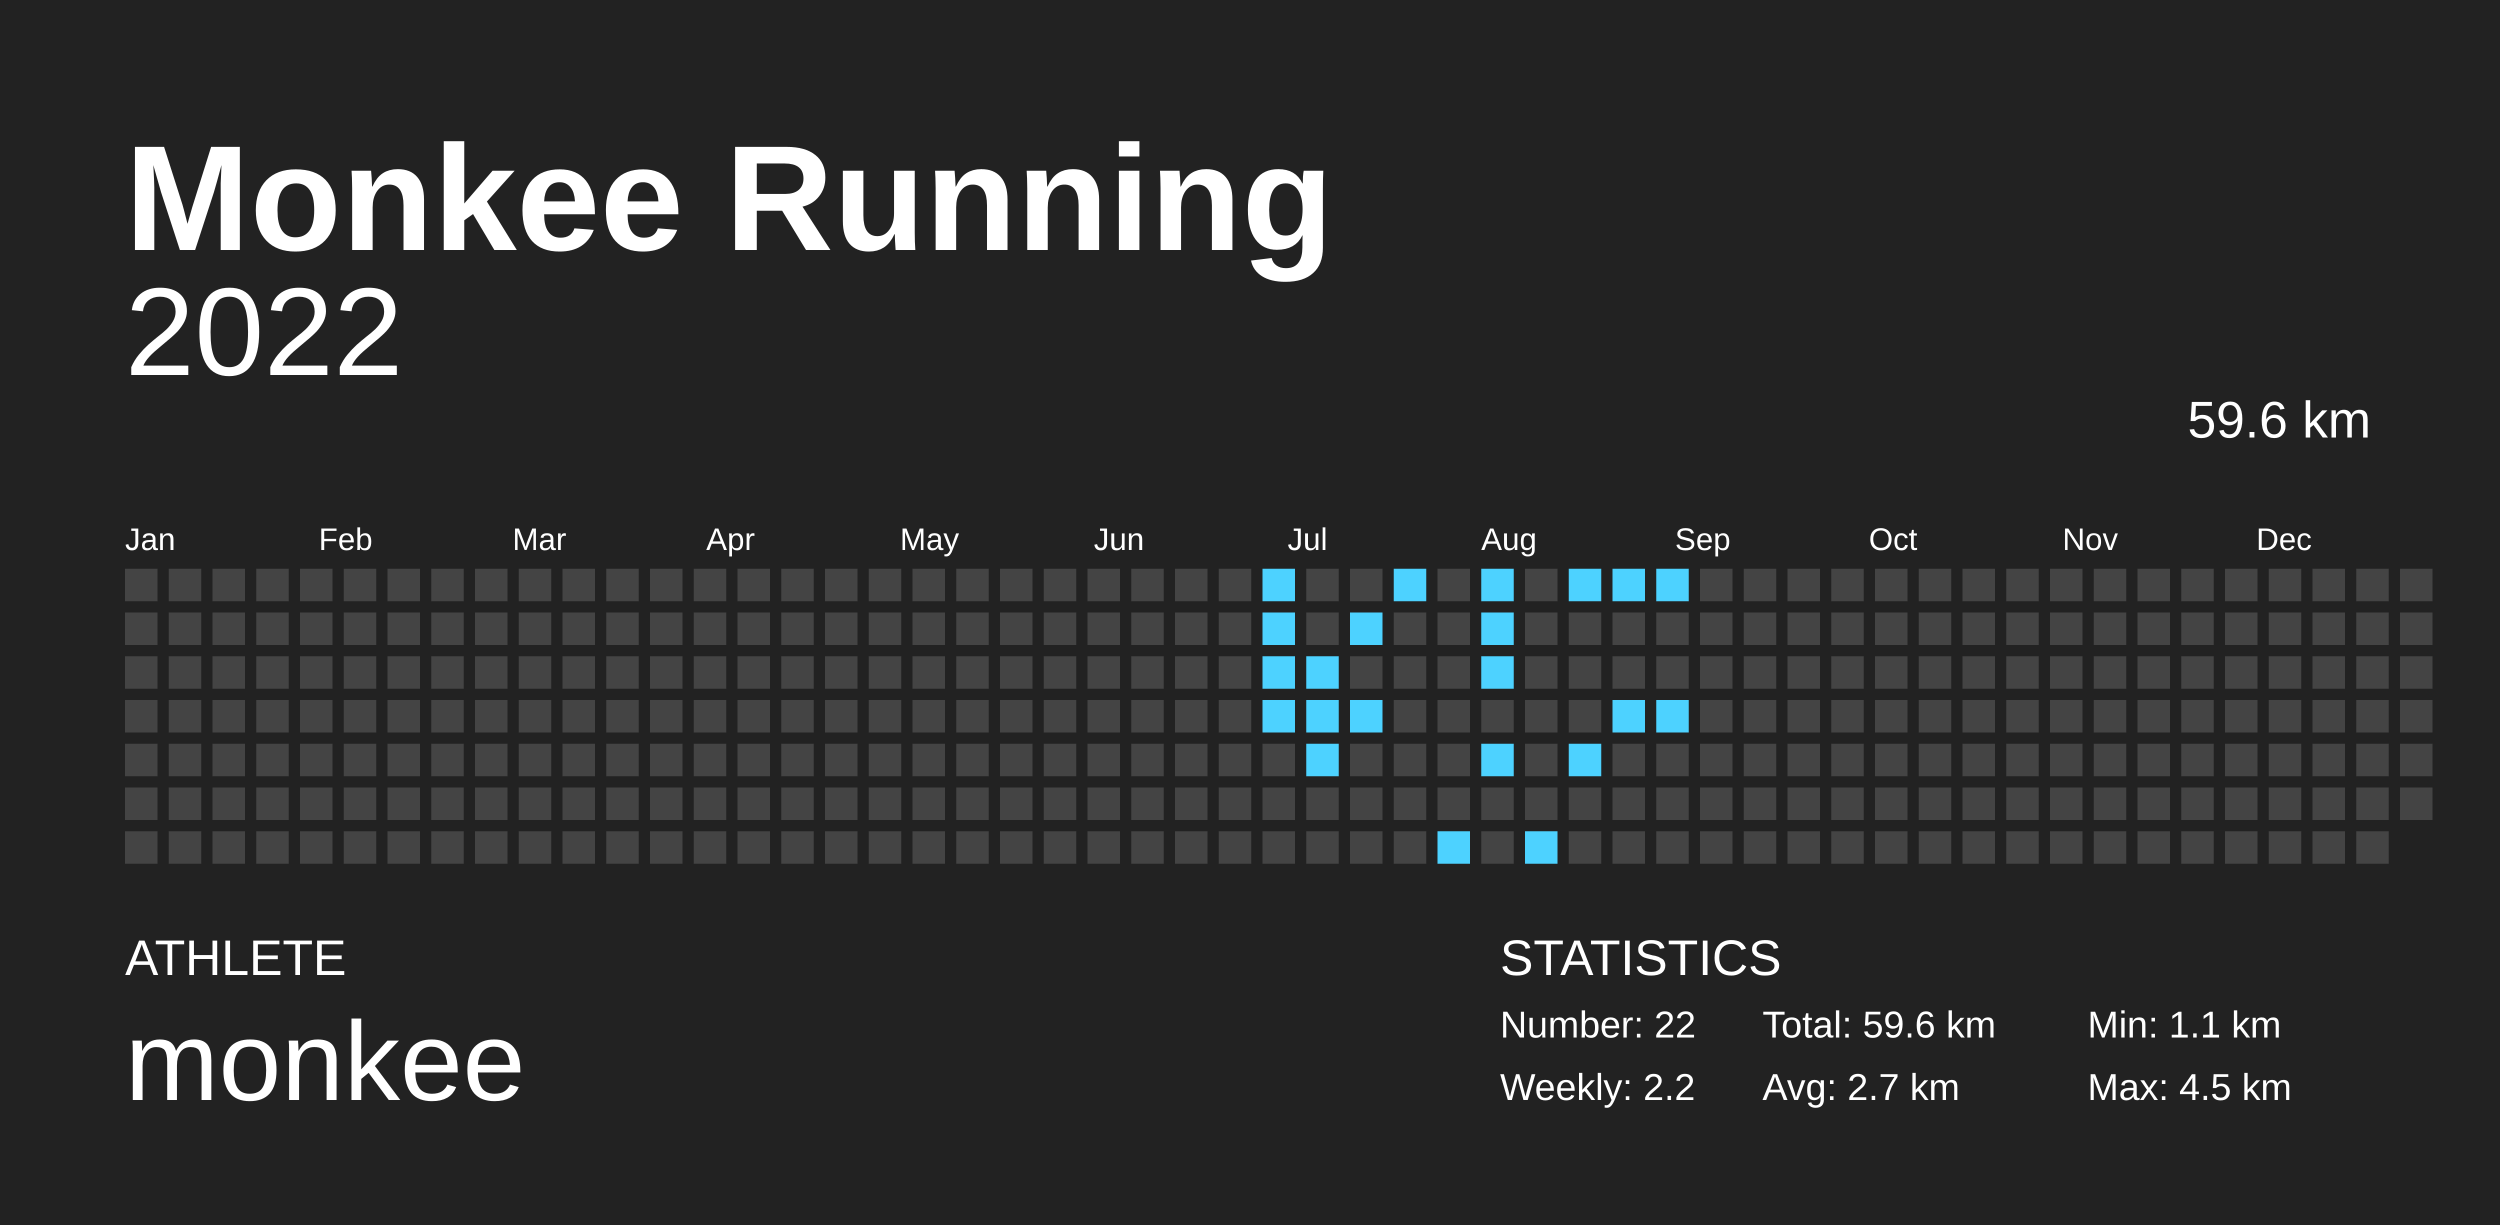
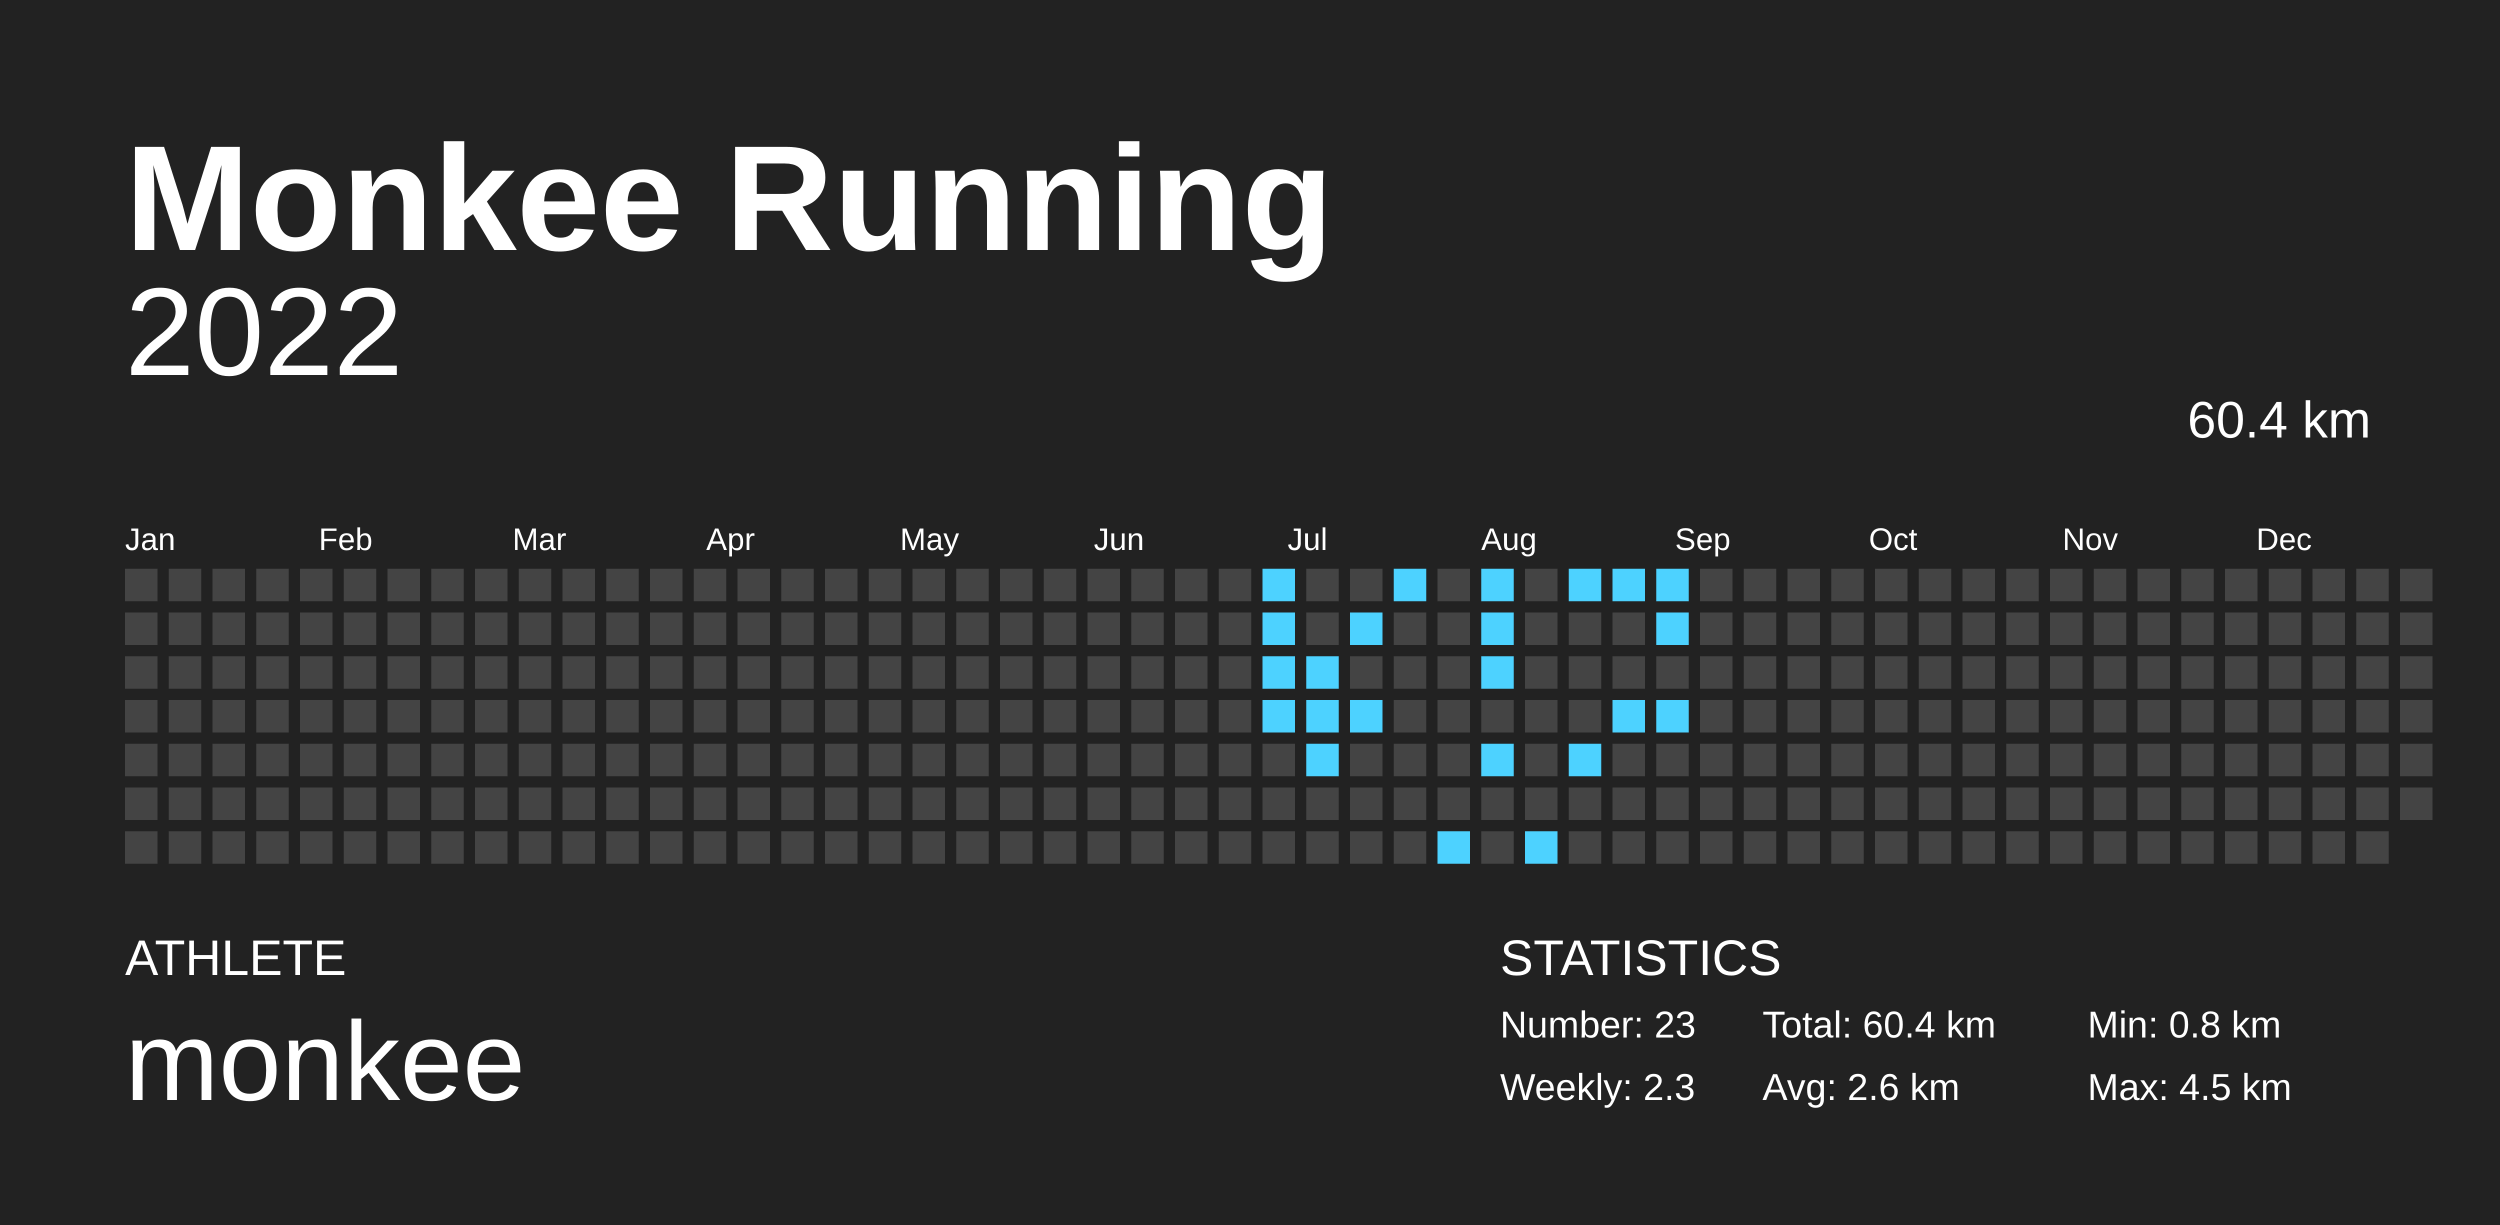
<svg xmlns="http://www.w3.org/2000/svg" baseProfile="full" height="98mm" version="1.1" viewBox="0,0,200,98" width="200mm">
  <defs />
  <rect fill="#222222" height="98" width="200" x="0" y="0" />
  <text fill="#FFFFFF" style="font-size:12px; font-family:Arial; font-weight:bold;" x="10" y="20">Monkee Running</text>
  <text fill="#FFFFFF" style="font-size:4px; font-family:Arial" x="10" y="78">ATHLETE</text>
  <text fill="#FFFFFF" style="font-size:9px; font-family:Arial" x="10" y="88">monkee</text>
  <text fill="#FFFFFF" style="font-size:4px; font-family:Arial" x="120" y="78">STATISTICS</text>
-   <text fill="#FFFFFF" style="font-size:3px; font-family:Arial" x="120" y="83">Number: 22</text>
-   <text fill="#FFFFFF" style="font-size:3px; font-family:Arial" x="120" y="88">Weekly: 2.2</text>
-   <text fill="#FFFFFF" style="font-size:3px; font-family:Arial" x="141" y="83">Total: 59.6 km</text>
-   <text fill="#FFFFFF" style="font-size:3px; font-family:Arial" x="141" y="88">Avg: 2.7 km</text>
-   <text fill="#FFFFFF" style="font-size:3px; font-family:Arial" x="167" y="83">Min: 1.1 km</text>
+   <text fill="#FFFFFF" style="font-size:3px; font-family:Arial" x="120" y="83">Number: 23</text>
+   <text fill="#FFFFFF" style="font-size:3px; font-family:Arial" x="120" y="88">Weekly: 2.3</text>
+   <text fill="#FFFFFF" style="font-size:3px; font-family:Arial" x="141" y="83">Total: 60.4 km</text>
+   <text fill="#FFFFFF" style="font-size:3px; font-family:Arial" x="141" y="88">Avg: 2.6 km</text>
+   <text fill="#FFFFFF" style="font-size:3px; font-family:Arial" x="167" y="83">Min: 0.8 km</text>
  <text fill="#FFFFFF" style="font-size:3px; font-family:Arial" x="167" y="88">Max: 4.5 km</text>
  <text alignment-baseline="hanging" fill="#FFFFFF" style="font-size:10.0px; font-family:Arial;" x="10" y="30">2022</text>
-   <text alignment-baseline="hanging" fill="#FFFFFF" style="font-size:4.125px; font-family:Arial;" x="175" y="35">59.6 km</text>
+   <text alignment-baseline="hanging" fill="#FFFFFF" style="font-size:4.125px; font-family:Arial;" x="175" y="35">60.4 km</text>
  <text fill="#FFFFFF" style="font-size:2.5px; font-family:Arial" x="10.0" y="44">Jan</text>
  <text fill="#FFFFFF" style="font-size:2.5px; font-family:Arial" x="25.5" y="44">Feb</text>
  <text fill="#FFFFFF" style="font-size:2.5px; font-family:Arial" x="41.0" y="44">Mar</text>
  <text fill="#FFFFFF" style="font-size:2.5px; font-family:Arial" x="56.5" y="44">Apr</text>
  <text fill="#FFFFFF" style="font-size:2.5px; font-family:Arial" x="72.0" y="44">May</text>
  <text fill="#FFFFFF" style="font-size:2.5px; font-family:Arial" x="87.5" y="44">Jun</text>
  <text fill="#FFFFFF" style="font-size:2.5px; font-family:Arial" x="103.0" y="44">Jul</text>
  <text fill="#FFFFFF" style="font-size:2.5px; font-family:Arial" x="118.5" y="44">Aug</text>
  <text fill="#FFFFFF" style="font-size:2.5px; font-family:Arial" x="134.0" y="44">Sep</text>
  <text fill="#FFFFFF" style="font-size:2.5px; font-family:Arial" x="149.5" y="44">Oct</text>
  <text fill="#FFFFFF" style="font-size:2.5px; font-family:Arial" x="165.0" y="44">Nov</text>
  <text fill="#FFFFFF" style="font-size:2.5px; font-family:Arial" x="180.5" y="44">Dec</text>
  <rect fill="#444444" height="2.6" width="2.6" x="10.0" y="45.5" />
  <rect fill="#444444" height="2.6" width="2.6" x="10.0" y="49.0" />
  <rect fill="#444444" height="2.6" width="2.6" x="10.0" y="52.5" />
  <rect fill="#444444" height="2.6" width="2.6" x="10.0" y="56.0" />
  <rect fill="#444444" height="2.6" width="2.6" x="10.0" y="59.5" />
  <rect fill="#444444" height="2.6" width="2.6" x="10.0" y="63.0" />
  <rect fill="#444444" height="2.6" width="2.6" x="10.0" y="66.5" />
  <rect fill="#444444" height="2.6" width="2.6" x="13.5" y="45.5" />
  <rect fill="#444444" height="2.6" width="2.6" x="13.5" y="49.0" />
  <rect fill="#444444" height="2.6" width="2.6" x="13.5" y="52.5" />
  <rect fill="#444444" height="2.6" width="2.6" x="13.5" y="56.0" />
  <rect fill="#444444" height="2.6" width="2.6" x="13.5" y="59.5" />
  <rect fill="#444444" height="2.6" width="2.6" x="13.5" y="63.0" />
  <rect fill="#444444" height="2.6" width="2.6" x="13.5" y="66.5" />
  <rect fill="#444444" height="2.6" width="2.6" x="17.0" y="45.5" />
  <rect fill="#444444" height="2.6" width="2.6" x="17.0" y="49.0" />
  <rect fill="#444444" height="2.6" width="2.6" x="17.0" y="52.5" />
  <rect fill="#444444" height="2.6" width="2.6" x="17.0" y="56.0" />
  <rect fill="#444444" height="2.6" width="2.6" x="17.0" y="59.5" />
  <rect fill="#444444" height="2.6" width="2.6" x="17.0" y="63.0" />
  <rect fill="#444444" height="2.6" width="2.6" x="17.0" y="66.5" />
  <rect fill="#444444" height="2.6" width="2.6" x="20.5" y="45.5" />
  <rect fill="#444444" height="2.6" width="2.6" x="20.5" y="49.0" />
  <rect fill="#444444" height="2.6" width="2.6" x="20.5" y="52.5" />
  <rect fill="#444444" height="2.6" width="2.6" x="20.5" y="56.0" />
  <rect fill="#444444" height="2.6" width="2.6" x="20.5" y="59.5" />
  <rect fill="#444444" height="2.6" width="2.6" x="20.5" y="63.0" />
  <rect fill="#444444" height="2.6" width="2.6" x="20.5" y="66.5" />
  <rect fill="#444444" height="2.6" width="2.6" x="24.0" y="45.5" />
  <rect fill="#444444" height="2.6" width="2.6" x="24.0" y="49.0" />
  <rect fill="#444444" height="2.6" width="2.6" x="24.0" y="52.5" />
  <rect fill="#444444" height="2.6" width="2.6" x="24.0" y="56.0" />
  <rect fill="#444444" height="2.6" width="2.6" x="24.0" y="59.5" />
  <rect fill="#444444" height="2.6" width="2.6" x="24.0" y="63.0" />
  <rect fill="#444444" height="2.6" width="2.6" x="24.0" y="66.5" />
  <rect fill="#444444" height="2.6" width="2.6" x="27.5" y="45.5" />
  <rect fill="#444444" height="2.6" width="2.6" x="27.5" y="49.0" />
  <rect fill="#444444" height="2.6" width="2.6" x="27.5" y="52.5" />
  <rect fill="#444444" height="2.6" width="2.6" x="27.5" y="56.0" />
  <rect fill="#444444" height="2.6" width="2.6" x="27.5" y="59.5" />
  <rect fill="#444444" height="2.6" width="2.6" x="27.5" y="63.0" />
  <rect fill="#444444" height="2.6" width="2.6" x="27.5" y="66.5" />
  <rect fill="#444444" height="2.6" width="2.6" x="31.0" y="45.5" />
  <rect fill="#444444" height="2.6" width="2.6" x="31.0" y="49.0" />
  <rect fill="#444444" height="2.6" width="2.6" x="31.0" y="52.5" />
  <rect fill="#444444" height="2.6" width="2.6" x="31.0" y="56.0" />
  <rect fill="#444444" height="2.6" width="2.6" x="31.0" y="59.5" />
  <rect fill="#444444" height="2.6" width="2.6" x="31.0" y="63.0" />
  <rect fill="#444444" height="2.6" width="2.6" x="31.0" y="66.5" />
  <rect fill="#444444" height="2.6" width="2.6" x="34.5" y="45.5" />
  <rect fill="#444444" height="2.6" width="2.6" x="34.5" y="49.0" />
  <rect fill="#444444" height="2.6" width="2.6" x="34.5" y="52.5" />
  <rect fill="#444444" height="2.6" width="2.6" x="34.5" y="56.0" />
  <rect fill="#444444" height="2.6" width="2.6" x="34.5" y="59.5" />
  <rect fill="#444444" height="2.6" width="2.6" x="34.5" y="63.0" />
  <rect fill="#444444" height="2.6" width="2.6" x="34.5" y="66.5" />
  <rect fill="#444444" height="2.6" width="2.6" x="38.0" y="45.5" />
  <rect fill="#444444" height="2.6" width="2.6" x="38.0" y="49.0" />
  <rect fill="#444444" height="2.6" width="2.6" x="38.0" y="52.5" />
  <rect fill="#444444" height="2.6" width="2.6" x="38.0" y="56.0" />
  <rect fill="#444444" height="2.6" width="2.6" x="38.0" y="59.5" />
  <rect fill="#444444" height="2.6" width="2.6" x="38.0" y="63.0" />
  <rect fill="#444444" height="2.6" width="2.6" x="38.0" y="66.5" />
  <rect fill="#444444" height="2.6" width="2.6" x="41.5" y="45.5" />
  <rect fill="#444444" height="2.6" width="2.6" x="41.5" y="49.0" />
  <rect fill="#444444" height="2.6" width="2.6" x="41.5" y="52.5" />
  <rect fill="#444444" height="2.6" width="2.6" x="41.5" y="56.0" />
  <rect fill="#444444" height="2.6" width="2.6" x="41.5" y="59.5" />
  <rect fill="#444444" height="2.6" width="2.6" x="41.5" y="63.0" />
  <rect fill="#444444" height="2.6" width="2.6" x="41.5" y="66.5" />
  <rect fill="#444444" height="2.6" width="2.6" x="45.0" y="45.5" />
  <rect fill="#444444" height="2.6" width="2.6" x="45.0" y="49.0" />
  <rect fill="#444444" height="2.6" width="2.6" x="45.0" y="52.5" />
  <rect fill="#444444" height="2.6" width="2.6" x="45.0" y="56.0" />
  <rect fill="#444444" height="2.6" width="2.6" x="45.0" y="59.5" />
  <rect fill="#444444" height="2.6" width="2.6" x="45.0" y="63.0" />
  <rect fill="#444444" height="2.6" width="2.6" x="45.0" y="66.5" />
  <rect fill="#444444" height="2.6" width="2.6" x="48.5" y="45.5" />
  <rect fill="#444444" height="2.6" width="2.6" x="48.5" y="49.0" />
  <rect fill="#444444" height="2.6" width="2.6" x="48.5" y="52.5" />
  <rect fill="#444444" height="2.6" width="2.6" x="48.5" y="56.0" />
  <rect fill="#444444" height="2.6" width="2.6" x="48.5" y="59.5" />
  <rect fill="#444444" height="2.6" width="2.6" x="48.5" y="63.0" />
  <rect fill="#444444" height="2.6" width="2.6" x="48.5" y="66.5" />
  <rect fill="#444444" height="2.6" width="2.6" x="52.0" y="45.5" />
  <rect fill="#444444" height="2.6" width="2.6" x="52.0" y="49.0" />
  <rect fill="#444444" height="2.6" width="2.6" x="52.0" y="52.5" />
  <rect fill="#444444" height="2.6" width="2.6" x="52.0" y="56.0" />
  <rect fill="#444444" height="2.6" width="2.6" x="52.0" y="59.5" />
  <rect fill="#444444" height="2.6" width="2.6" x="52.0" y="63.0" />
  <rect fill="#444444" height="2.6" width="2.6" x="52.0" y="66.5" />
  <rect fill="#444444" height="2.6" width="2.6" x="55.5" y="45.5" />
  <rect fill="#444444" height="2.6" width="2.6" x="55.5" y="49.0" />
  <rect fill="#444444" height="2.6" width="2.6" x="55.5" y="52.5" />
  <rect fill="#444444" height="2.6" width="2.6" x="55.5" y="56.0" />
  <rect fill="#444444" height="2.6" width="2.6" x="55.5" y="59.5" />
  <rect fill="#444444" height="2.6" width="2.6" x="55.5" y="63.0" />
  <rect fill="#444444" height="2.6" width="2.6" x="55.5" y="66.5" />
  <rect fill="#444444" height="2.6" width="2.6" x="59.0" y="45.5" />
  <rect fill="#444444" height="2.6" width="2.6" x="59.0" y="49.0" />
  <rect fill="#444444" height="2.6" width="2.6" x="59.0" y="52.5" />
  <rect fill="#444444" height="2.6" width="2.6" x="59.0" y="56.0" />
  <rect fill="#444444" height="2.6" width="2.6" x="59.0" y="59.5" />
  <rect fill="#444444" height="2.6" width="2.6" x="59.0" y="63.0" />
  <rect fill="#444444" height="2.6" width="2.6" x="59.0" y="66.5" />
  <rect fill="#444444" height="2.6" width="2.6" x="62.5" y="45.5" />
  <rect fill="#444444" height="2.6" width="2.6" x="62.5" y="49.0" />
  <rect fill="#444444" height="2.6" width="2.6" x="62.5" y="52.5" />
  <rect fill="#444444" height="2.6" width="2.6" x="62.5" y="56.0" />
  <rect fill="#444444" height="2.6" width="2.6" x="62.5" y="59.5" />
  <rect fill="#444444" height="2.6" width="2.6" x="62.5" y="63.0" />
  <rect fill="#444444" height="2.6" width="2.6" x="62.5" y="66.5" />
  <rect fill="#444444" height="2.6" width="2.6" x="66.0" y="45.5" />
  <rect fill="#444444" height="2.6" width="2.6" x="66.0" y="49.0" />
  <rect fill="#444444" height="2.6" width="2.6" x="66.0" y="52.5" />
  <rect fill="#444444" height="2.6" width="2.6" x="66.0" y="56.0" />
  <rect fill="#444444" height="2.6" width="2.6" x="66.0" y="59.5" />
  <rect fill="#444444" height="2.6" width="2.6" x="66.0" y="63.0" />
  <rect fill="#444444" height="2.6" width="2.6" x="66.0" y="66.5" />
  <rect fill="#444444" height="2.6" width="2.6" x="69.5" y="45.5" />
  <rect fill="#444444" height="2.6" width="2.6" x="69.5" y="49.0" />
  <rect fill="#444444" height="2.6" width="2.6" x="69.5" y="52.5" />
  <rect fill="#444444" height="2.6" width="2.6" x="69.5" y="56.0" />
  <rect fill="#444444" height="2.6" width="2.6" x="69.5" y="59.5" />
  <rect fill="#444444" height="2.6" width="2.6" x="69.5" y="63.0" />
  <rect fill="#444444" height="2.6" width="2.6" x="69.5" y="66.5" />
  <rect fill="#444444" height="2.6" width="2.6" x="73.0" y="45.5" />
  <rect fill="#444444" height="2.6" width="2.6" x="73.0" y="49.0" />
  <rect fill="#444444" height="2.6" width="2.6" x="73.0" y="52.5" />
  <rect fill="#444444" height="2.6" width="2.6" x="73.0" y="56.0" />
  <rect fill="#444444" height="2.6" width="2.6" x="73.0" y="59.5" />
  <rect fill="#444444" height="2.6" width="2.6" x="73.0" y="63.0" />
  <rect fill="#444444" height="2.6" width="2.6" x="73.0" y="66.5" />
  <rect fill="#444444" height="2.6" width="2.6" x="76.5" y="45.5" />
  <rect fill="#444444" height="2.6" width="2.6" x="76.5" y="49.0" />
  <rect fill="#444444" height="2.6" width="2.6" x="76.5" y="52.5" />
  <rect fill="#444444" height="2.6" width="2.6" x="76.5" y="56.0" />
  <rect fill="#444444" height="2.6" width="2.6" x="76.5" y="59.5" />
  <rect fill="#444444" height="2.6" width="2.6" x="76.5" y="63.0" />
  <rect fill="#444444" height="2.6" width="2.6" x="76.5" y="66.5" />
  <rect fill="#444444" height="2.6" width="2.6" x="80.0" y="45.5" />
  <rect fill="#444444" height="2.6" width="2.6" x="80.0" y="49.0" />
  <rect fill="#444444" height="2.6" width="2.6" x="80.0" y="52.5" />
  <rect fill="#444444" height="2.6" width="2.6" x="80.0" y="56.0" />
  <rect fill="#444444" height="2.6" width="2.6" x="80.0" y="59.5" />
  <rect fill="#444444" height="2.6" width="2.6" x="80.0" y="63.0" />
  <rect fill="#444444" height="2.6" width="2.6" x="80.0" y="66.5" />
  <rect fill="#444444" height="2.6" width="2.6" x="83.5" y="45.5" />
  <rect fill="#444444" height="2.6" width="2.6" x="83.5" y="49.0" />
  <rect fill="#444444" height="2.6" width="2.6" x="83.5" y="52.5" />
  <rect fill="#444444" height="2.6" width="2.6" x="83.5" y="56.0" />
  <rect fill="#444444" height="2.6" width="2.6" x="83.5" y="59.5" />
  <rect fill="#444444" height="2.6" width="2.6" x="83.5" y="63.0" />
  <rect fill="#444444" height="2.6" width="2.6" x="83.5" y="66.5" />
  <rect fill="#444444" height="2.6" width="2.6" x="87.0" y="45.5" />
  <rect fill="#444444" height="2.6" width="2.6" x="87.0" y="49.0" />
  <rect fill="#444444" height="2.6" width="2.6" x="87.0" y="52.5" />
  <rect fill="#444444" height="2.6" width="2.6" x="87.0" y="56.0" />
  <rect fill="#444444" height="2.6" width="2.6" x="87.0" y="59.5" />
  <rect fill="#444444" height="2.6" width="2.6" x="87.0" y="63.0" />
  <rect fill="#444444" height="2.6" width="2.6" x="87.0" y="66.5" />
  <rect fill="#444444" height="2.6" width="2.6" x="90.5" y="45.5" />
  <rect fill="#444444" height="2.6" width="2.6" x="90.5" y="49.0" />
  <rect fill="#444444" height="2.6" width="2.6" x="90.5" y="52.5" />
  <rect fill="#444444" height="2.6" width="2.6" x="90.5" y="56.0" />
  <rect fill="#444444" height="2.6" width="2.6" x="90.5" y="59.5" />
  <rect fill="#444444" height="2.6" width="2.6" x="90.5" y="63.0" />
  <rect fill="#444444" height="2.6" width="2.6" x="90.5" y="66.5" />
  <rect fill="#444444" height="2.6" width="2.6" x="94.0" y="45.5" />
  <rect fill="#444444" height="2.6" width="2.6" x="94.0" y="49.0" />
  <rect fill="#444444" height="2.6" width="2.6" x="94.0" y="52.5" />
  <rect fill="#444444" height="2.6" width="2.6" x="94.0" y="56.0" />
  <rect fill="#444444" height="2.6" width="2.6" x="94.0" y="59.5" />
  <rect fill="#444444" height="2.6" width="2.6" x="94.0" y="63.0" />
  <rect fill="#444444" height="2.6" width="2.6" x="94.0" y="66.5" />
  <rect fill="#444444" height="2.6" width="2.6" x="97.5" y="45.5" />
  <rect fill="#444444" height="2.6" width="2.6" x="97.5" y="49.0" />
  <rect fill="#444444" height="2.6" width="2.6" x="97.5" y="52.5" />
  <rect fill="#444444" height="2.6" width="2.6" x="97.5" y="56.0" />
  <rect fill="#444444" height="2.6" width="2.6" x="97.5" y="59.5" />
  <rect fill="#444444" height="2.6" width="2.6" x="97.5" y="63.0" />
  <rect fill="#444444" height="2.6" width="2.6" x="97.5" y="66.5" />
  <rect fill="#4dd2ff" height="2.6" width="2.6" x="101.0" y="45.5" />
  <rect fill="#4dd2ff" height="2.6" width="2.6" x="101.0" y="49.0" />
  <rect fill="#4dd2ff" height="2.6" width="2.6" x="101.0" y="52.5" />
  <rect fill="#4dd2ff" height="2.6" width="2.6" x="101.0" y="56.0" />
  <rect fill="#444444" height="2.6" width="2.6" x="101.0" y="59.5" />
  <rect fill="#444444" height="2.6" width="2.6" x="101.0" y="63.0" />
  <rect fill="#444444" height="2.6" width="2.6" x="101.0" y="66.5" />
  <rect fill="#444444" height="2.6" width="2.6" x="104.5" y="45.5" />
  <rect fill="#444444" height="2.6" width="2.6" x="104.5" y="49.0" />
  <rect fill="#4dd2ff" height="2.6" width="2.6" x="104.5" y="52.5" />
  <rect fill="#4dd2ff" height="2.6" width="2.6" x="104.5" y="56.0" />
  <rect fill="#4dd2ff" height="2.6" width="2.6" x="104.5" y="59.5" />
  <rect fill="#444444" height="2.6" width="2.6" x="104.5" y="63.0" />
  <rect fill="#444444" height="2.6" width="2.6" x="104.5" y="66.5" />
  <rect fill="#444444" height="2.6" width="2.6" x="108.0" y="45.5" />
  <rect fill="#4dd2ff" height="2.6" width="2.6" x="108.0" y="49.0" />
  <rect fill="#444444" height="2.6" width="2.6" x="108.0" y="52.5" />
  <rect fill="#4dd2ff" height="2.6" width="2.6" x="108.0" y="56.0" />
  <rect fill="#444444" height="2.6" width="2.6" x="108.0" y="59.5" />
  <rect fill="#444444" height="2.6" width="2.6" x="108.0" y="63.0" />
  <rect fill="#444444" height="2.6" width="2.6" x="108.0" y="66.5" />
  <rect fill="#4dd2ff" height="2.6" width="2.6" x="111.5" y="45.5" />
  <rect fill="#444444" height="2.6" width="2.6" x="111.5" y="49.0" />
  <rect fill="#444444" height="2.6" width="2.6" x="111.5" y="52.5" />
  <rect fill="#444444" height="2.6" width="2.6" x="111.5" y="56.0" />
  <rect fill="#444444" height="2.6" width="2.6" x="111.5" y="59.5" />
  <rect fill="#444444" height="2.6" width="2.6" x="111.5" y="63.0" />
  <rect fill="#444444" height="2.6" width="2.6" x="111.5" y="66.5" />
  <rect fill="#444444" height="2.6" width="2.6" x="115.0" y="45.5" />
  <rect fill="#444444" height="2.6" width="2.6" x="115.0" y="49.0" />
  <rect fill="#444444" height="2.6" width="2.6" x="115.0" y="52.5" />
  <rect fill="#444444" height="2.6" width="2.6" x="115.0" y="56.0" />
  <rect fill="#444444" height="2.6" width="2.6" x="115.0" y="59.5" />
  <rect fill="#444444" height="2.6" width="2.6" x="115.0" y="63.0" />
  <rect fill="#4dd2ff" height="2.6" width="2.6" x="115.0" y="66.5" />
  <rect fill="#4dd2ff" height="2.6" width="2.6" x="118.5" y="45.5" />
  <rect fill="#4dd2ff" height="2.6" width="2.6" x="118.5" y="49.0" />
  <rect fill="#4dd2ff" height="2.6" width="2.6" x="118.5" y="52.5" />
  <rect fill="#444444" height="2.6" width="2.6" x="118.5" y="56.0" />
  <rect fill="#4dd2ff" height="2.6" width="2.6" x="118.5" y="59.5" />
  <rect fill="#444444" height="2.6" width="2.6" x="118.5" y="63.0" />
  <rect fill="#444444" height="2.6" width="2.6" x="118.5" y="66.5" />
  <rect fill="#444444" height="2.6" width="2.6" x="122.0" y="45.5" />
  <rect fill="#444444" height="2.6" width="2.6" x="122.0" y="49.0" />
  <rect fill="#444444" height="2.6" width="2.6" x="122.0" y="52.5" />
  <rect fill="#444444" height="2.6" width="2.6" x="122.0" y="56.0" />
  <rect fill="#444444" height="2.6" width="2.6" x="122.0" y="59.5" />
  <rect fill="#444444" height="2.6" width="2.6" x="122.0" y="63.0" />
  <rect fill="#4dd2ff" height="2.6" width="2.6" x="122.0" y="66.5" />
  <rect fill="#4dd2ff" height="2.6" width="2.6" x="125.5" y="45.5" />
  <rect fill="#444444" height="2.6" width="2.6" x="125.5" y="49.0" />
  <rect fill="#444444" height="2.6" width="2.6" x="125.5" y="52.5" />
  <rect fill="#444444" height="2.6" width="2.6" x="125.5" y="56.0" />
  <rect fill="#4dd2ff" height="2.6" width="2.6" x="125.5" y="59.5" />
  <rect fill="#444444" height="2.6" width="2.6" x="125.5" y="63.0" />
  <rect fill="#444444" height="2.6" width="2.6" x="125.5" y="66.5" />
  <rect fill="#4dd2ff" height="2.6" width="2.6" x="129.0" y="45.5" />
  <rect fill="#444444" height="2.6" width="2.6" x="129.0" y="49.0" />
  <rect fill="#444444" height="2.6" width="2.6" x="129.0" y="52.5" />
  <rect fill="#4dd2ff" height="2.6" width="2.6" x="129.0" y="56.0" />
  <rect fill="#444444" height="2.6" width="2.6" x="129.0" y="59.5" />
  <rect fill="#444444" height="2.6" width="2.6" x="129.0" y="63.0" />
  <rect fill="#444444" height="2.6" width="2.6" x="129.0" y="66.5" />
  <rect fill="#4dd2ff" height="2.6" width="2.6" x="132.5" y="45.5" />
-   <rect fill="#444444" height="2.6" width="2.6" x="132.5" y="49.0" />
+   <rect fill="#4dd2ff" height="2.6" width="2.6" x="132.5" y="49.0" />
  <rect fill="#444444" height="2.6" width="2.6" x="132.5" y="52.5" />
  <rect fill="#4dd2ff" height="2.6" width="2.6" x="132.5" y="56.0" />
  <rect fill="#444444" height="2.6" width="2.6" x="132.5" y="59.5" />
  <rect fill="#444444" height="2.6" width="2.6" x="132.5" y="63.0" />
  <rect fill="#444444" height="2.6" width="2.6" x="132.5" y="66.5" />
  <rect fill="#444444" height="2.6" width="2.6" x="136.0" y="45.5" />
  <rect fill="#444444" height="2.6" width="2.6" x="136.0" y="49.0" />
  <rect fill="#444444" height="2.6" width="2.6" x="136.0" y="52.5" />
  <rect fill="#444444" height="2.6" width="2.6" x="136.0" y="56.0" />
  <rect fill="#444444" height="2.6" width="2.6" x="136.0" y="59.5" />
  <rect fill="#444444" height="2.6" width="2.6" x="136.0" y="63.0" />
  <rect fill="#444444" height="2.6" width="2.6" x="136.0" y="66.5" />
  <rect fill="#444444" height="2.6" width="2.6" x="139.5" y="45.5" />
  <rect fill="#444444" height="2.6" width="2.6" x="139.5" y="49.0" />
  <rect fill="#444444" height="2.6" width="2.6" x="139.5" y="52.5" />
  <rect fill="#444444" height="2.6" width="2.6" x="139.5" y="56.0" />
  <rect fill="#444444" height="2.6" width="2.6" x="139.5" y="59.5" />
  <rect fill="#444444" height="2.6" width="2.6" x="139.5" y="63.0" />
  <rect fill="#444444" height="2.6" width="2.6" x="139.5" y="66.5" />
  <rect fill="#444444" height="2.6" width="2.6" x="143.0" y="45.5" />
  <rect fill="#444444" height="2.6" width="2.6" x="143.0" y="49.0" />
  <rect fill="#444444" height="2.6" width="2.6" x="143.0" y="52.5" />
  <rect fill="#444444" height="2.6" width="2.6" x="143.0" y="56.0" />
  <rect fill="#444444" height="2.6" width="2.6" x="143.0" y="59.5" />
  <rect fill="#444444" height="2.6" width="2.6" x="143.0" y="63.0" />
  <rect fill="#444444" height="2.6" width="2.6" x="143.0" y="66.5" />
  <rect fill="#444444" height="2.6" width="2.6" x="146.5" y="45.5" />
  <rect fill="#444444" height="2.6" width="2.6" x="146.5" y="49.0" />
  <rect fill="#444444" height="2.6" width="2.6" x="146.5" y="52.5" />
  <rect fill="#444444" height="2.6" width="2.6" x="146.5" y="56.0" />
  <rect fill="#444444" height="2.6" width="2.6" x="146.5" y="59.5" />
  <rect fill="#444444" height="2.6" width="2.6" x="146.5" y="63.0" />
  <rect fill="#444444" height="2.6" width="2.6" x="146.5" y="66.5" />
  <rect fill="#444444" height="2.6" width="2.6" x="150.0" y="45.5" />
  <rect fill="#444444" height="2.6" width="2.6" x="150.0" y="49.0" />
  <rect fill="#444444" height="2.6" width="2.6" x="150.0" y="52.5" />
  <rect fill="#444444" height="2.6" width="2.6" x="150.0" y="56.0" />
  <rect fill="#444444" height="2.6" width="2.6" x="150.0" y="59.5" />
  <rect fill="#444444" height="2.6" width="2.6" x="150.0" y="63.0" />
  <rect fill="#444444" height="2.6" width="2.6" x="150.0" y="66.5" />
  <rect fill="#444444" height="2.6" width="2.6" x="153.5" y="45.5" />
  <rect fill="#444444" height="2.6" width="2.6" x="153.5" y="49.0" />
  <rect fill="#444444" height="2.6" width="2.6" x="153.5" y="52.5" />
  <rect fill="#444444" height="2.6" width="2.6" x="153.5" y="56.0" />
  <rect fill="#444444" height="2.6" width="2.6" x="153.5" y="59.5" />
  <rect fill="#444444" height="2.6" width="2.6" x="153.5" y="63.0" />
  <rect fill="#444444" height="2.6" width="2.6" x="153.5" y="66.5" />
  <rect fill="#444444" height="2.6" width="2.6" x="157.0" y="45.5" />
  <rect fill="#444444" height="2.6" width="2.6" x="157.0" y="49.0" />
  <rect fill="#444444" height="2.6" width="2.6" x="157.0" y="52.5" />
  <rect fill="#444444" height="2.6" width="2.6" x="157.0" y="56.0" />
  <rect fill="#444444" height="2.6" width="2.6" x="157.0" y="59.5" />
  <rect fill="#444444" height="2.6" width="2.6" x="157.0" y="63.0" />
  <rect fill="#444444" height="2.6" width="2.6" x="157.0" y="66.5" />
  <rect fill="#444444" height="2.6" width="2.6" x="160.5" y="45.5" />
  <rect fill="#444444" height="2.6" width="2.6" x="160.5" y="49.0" />
  <rect fill="#444444" height="2.6" width="2.6" x="160.5" y="52.5" />
  <rect fill="#444444" height="2.6" width="2.6" x="160.5" y="56.0" />
  <rect fill="#444444" height="2.6" width="2.6" x="160.5" y="59.5" />
  <rect fill="#444444" height="2.6" width="2.6" x="160.5" y="63.0" />
  <rect fill="#444444" height="2.6" width="2.6" x="160.5" y="66.5" />
  <rect fill="#444444" height="2.6" width="2.6" x="164.0" y="45.5" />
  <rect fill="#444444" height="2.6" width="2.6" x="164.0" y="49.0" />
  <rect fill="#444444" height="2.6" width="2.6" x="164.0" y="52.5" />
  <rect fill="#444444" height="2.6" width="2.6" x="164.0" y="56.0" />
  <rect fill="#444444" height="2.6" width="2.6" x="164.0" y="59.5" />
  <rect fill="#444444" height="2.6" width="2.6" x="164.0" y="63.0" />
  <rect fill="#444444" height="2.6" width="2.6" x="164.0" y="66.5" />
  <rect fill="#444444" height="2.6" width="2.6" x="167.5" y="45.5" />
  <rect fill="#444444" height="2.6" width="2.6" x="167.5" y="49.0" />
  <rect fill="#444444" height="2.6" width="2.6" x="167.5" y="52.5" />
  <rect fill="#444444" height="2.6" width="2.6" x="167.5" y="56.0" />
  <rect fill="#444444" height="2.6" width="2.6" x="167.5" y="59.5" />
  <rect fill="#444444" height="2.6" width="2.6" x="167.5" y="63.0" />
  <rect fill="#444444" height="2.6" width="2.6" x="167.5" y="66.5" />
  <rect fill="#444444" height="2.6" width="2.6" x="171.0" y="45.5" />
  <rect fill="#444444" height="2.6" width="2.6" x="171.0" y="49.0" />
  <rect fill="#444444" height="2.6" width="2.6" x="171.0" y="52.5" />
  <rect fill="#444444" height="2.6" width="2.6" x="171.0" y="56.0" />
  <rect fill="#444444" height="2.6" width="2.6" x="171.0" y="59.5" />
  <rect fill="#444444" height="2.6" width="2.6" x="171.0" y="63.0" />
  <rect fill="#444444" height="2.6" width="2.6" x="171.0" y="66.5" />
  <rect fill="#444444" height="2.6" width="2.6" x="174.5" y="45.5" />
  <rect fill="#444444" height="2.6" width="2.6" x="174.5" y="49.0" />
  <rect fill="#444444" height="2.6" width="2.6" x="174.5" y="52.5" />
  <rect fill="#444444" height="2.6" width="2.6" x="174.5" y="56.0" />
  <rect fill="#444444" height="2.6" width="2.6" x="174.5" y="59.5" />
  <rect fill="#444444" height="2.6" width="2.6" x="174.5" y="63.0" />
  <rect fill="#444444" height="2.6" width="2.6" x="174.5" y="66.5" />
  <rect fill="#444444" height="2.6" width="2.6" x="178.0" y="45.5" />
  <rect fill="#444444" height="2.6" width="2.6" x="178.0" y="49.0" />
  <rect fill="#444444" height="2.6" width="2.6" x="178.0" y="52.5" />
  <rect fill="#444444" height="2.6" width="2.6" x="178.0" y="56.0" />
  <rect fill="#444444" height="2.6" width="2.6" x="178.0" y="59.5" />
  <rect fill="#444444" height="2.6" width="2.6" x="178.0" y="63.0" />
  <rect fill="#444444" height="2.6" width="2.6" x="178.0" y="66.5" />
  <rect fill="#444444" height="2.6" width="2.6" x="181.5" y="45.5" />
  <rect fill="#444444" height="2.6" width="2.6" x="181.5" y="49.0" />
  <rect fill="#444444" height="2.6" width="2.6" x="181.5" y="52.5" />
  <rect fill="#444444" height="2.6" width="2.6" x="181.5" y="56.0" />
  <rect fill="#444444" height="2.6" width="2.6" x="181.5" y="59.5" />
  <rect fill="#444444" height="2.6" width="2.6" x="181.5" y="63.0" />
  <rect fill="#444444" height="2.6" width="2.6" x="181.5" y="66.5" />
  <rect fill="#444444" height="2.6" width="2.6" x="185.0" y="45.5" />
  <rect fill="#444444" height="2.6" width="2.6" x="185.0" y="49.0" />
  <rect fill="#444444" height="2.6" width="2.6" x="185.0" y="52.5" />
  <rect fill="#444444" height="2.6" width="2.6" x="185.0" y="56.0" />
  <rect fill="#444444" height="2.6" width="2.6" x="185.0" y="59.5" />
  <rect fill="#444444" height="2.6" width="2.6" x="185.0" y="63.0" />
  <rect fill="#444444" height="2.6" width="2.6" x="185.0" y="66.5" />
  <rect fill="#444444" height="2.6" width="2.6" x="188.5" y="45.5" />
  <rect fill="#444444" height="2.6" width="2.6" x="188.5" y="49.0" />
  <rect fill="#444444" height="2.6" width="2.6" x="188.5" y="52.5" />
  <rect fill="#444444" height="2.6" width="2.6" x="188.5" y="56.0" />
  <rect fill="#444444" height="2.6" width="2.6" x="188.5" y="59.5" />
  <rect fill="#444444" height="2.6" width="2.6" x="188.5" y="63.0" />
  <rect fill="#444444" height="2.6" width="2.6" x="188.5" y="66.5" />
  <rect fill="#444444" height="2.6" width="2.6" x="192.0" y="45.5" />
  <rect fill="#444444" height="2.6" width="2.6" x="192.0" y="49.0" />
  <rect fill="#444444" height="2.6" width="2.6" x="192.0" y="52.5" />
  <rect fill="#444444" height="2.6" width="2.6" x="192.0" y="56.0" />
  <rect fill="#444444" height="2.6" width="2.6" x="192.0" y="59.5" />
  <rect fill="#444444" height="2.6" width="2.6" x="192.0" y="63.0" />
</svg>
